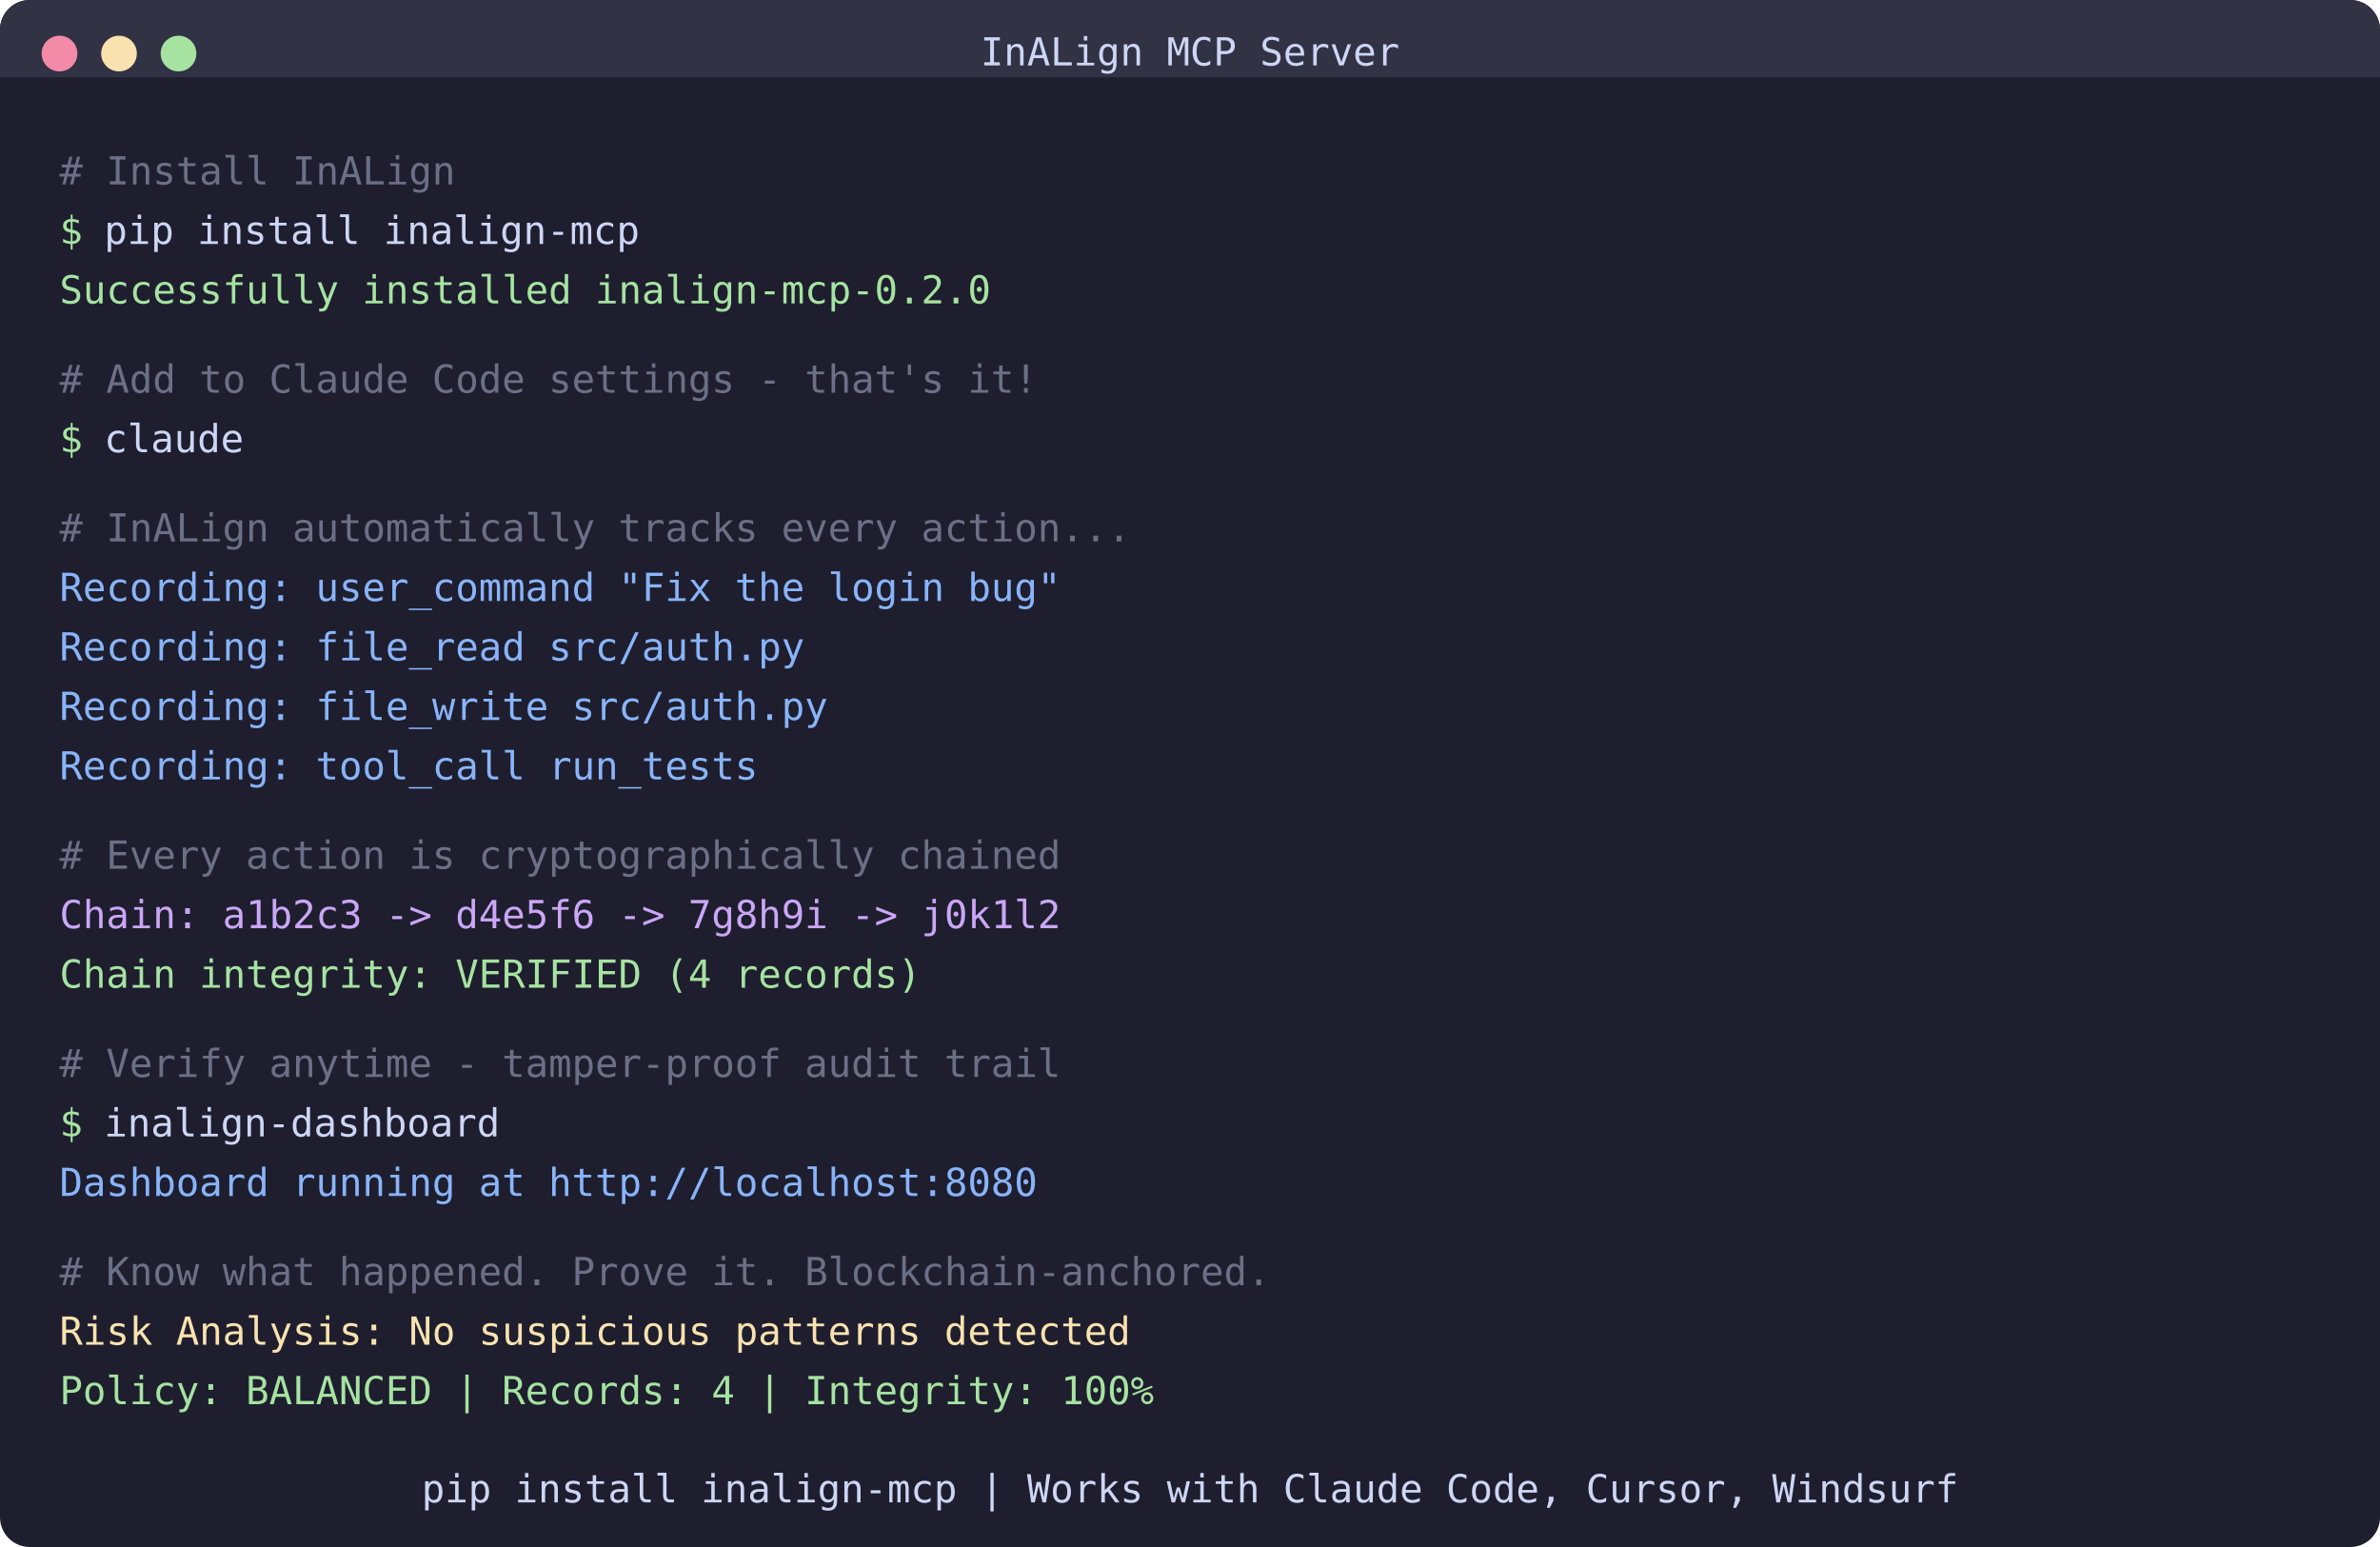
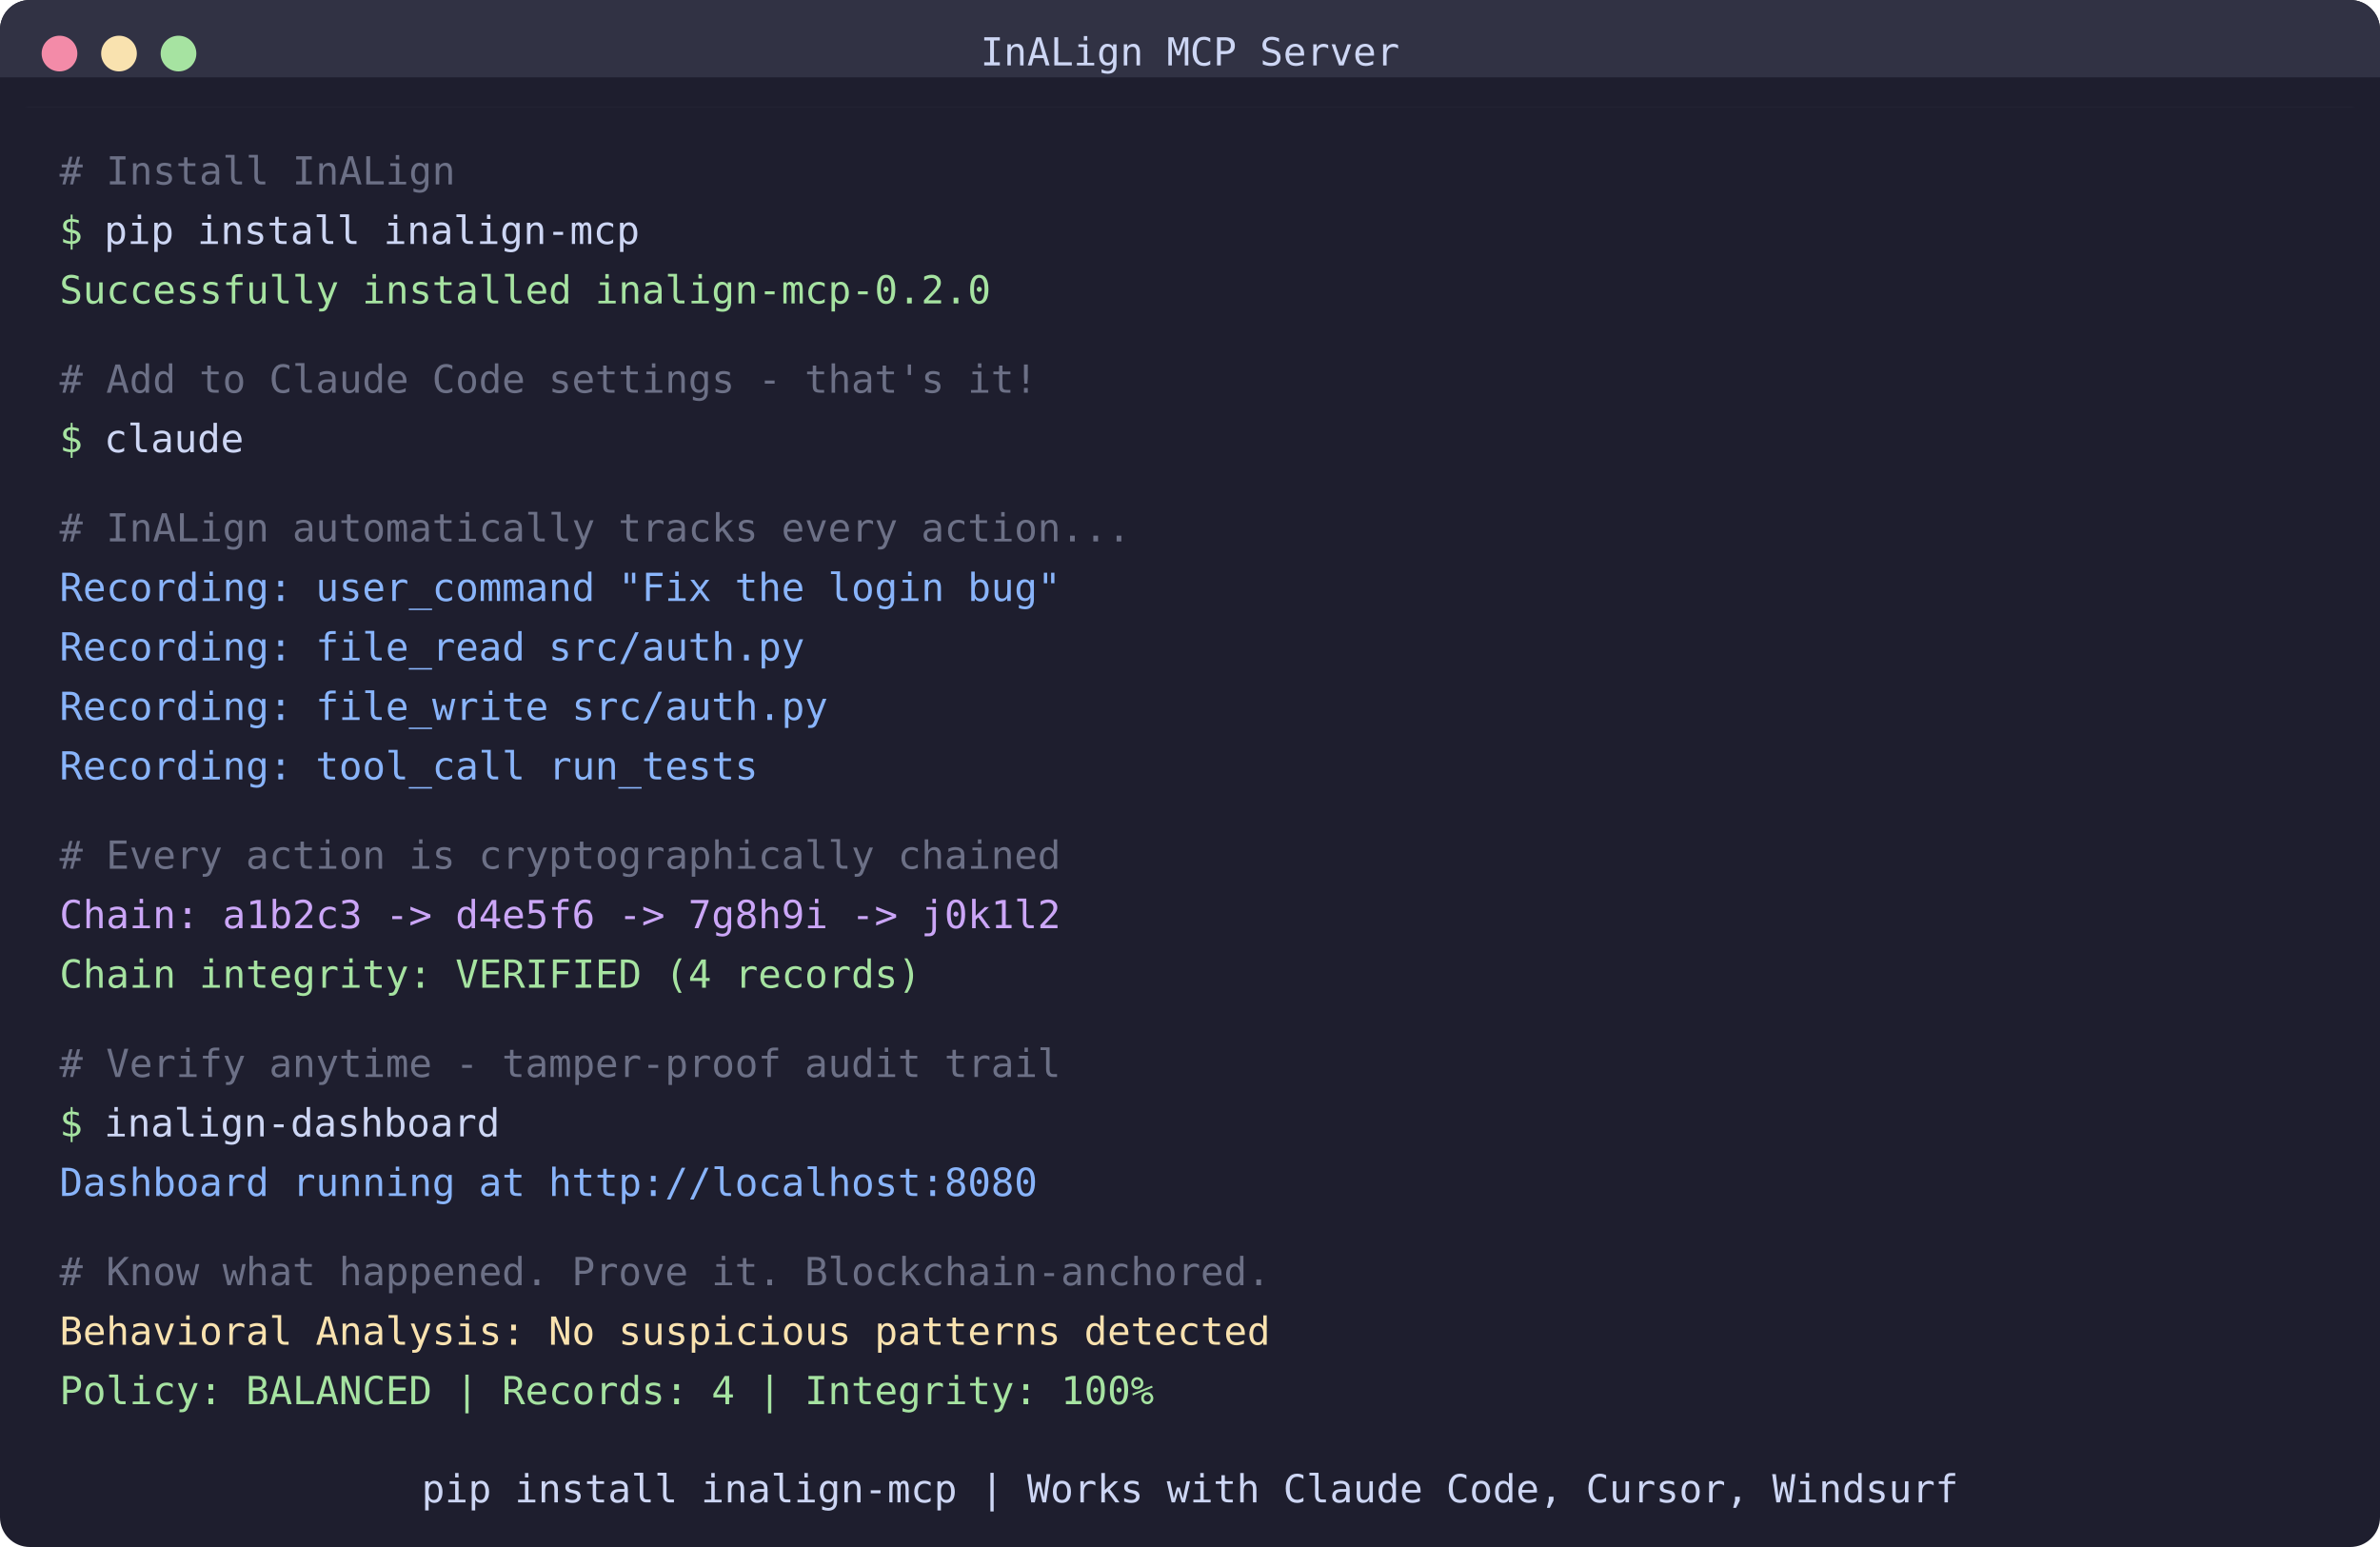
<svg xmlns="http://www.w3.org/2000/svg" width="800" height="520">
  <style>
    .bg { fill: #1e1e2e; }
    .header { fill: #313244; }
    .title { fill: #cdd6f4; font-family: 'SF Mono', 'Cascadia Code', monospace; font-size: 13px; }
    .prompt { fill: #a6e3a1; font-family: 'SF Mono', 'Cascadia Code', monospace; font-size: 13px; }
    .cmd { fill: #cdd6f4; font-family: 'SF Mono', 'Cascadia Code', monospace; font-size: 13px; }
    .comment { fill: #6c7086; font-family: 'SF Mono', 'Cascadia Code', monospace; font-size: 13px; }
    .output { fill: #89b4fa; font-family: 'SF Mono', 'Cascadia Code', monospace; font-size: 13px; }
    .success { fill: #a6e3a1; font-family: 'SF Mono', 'Cascadia Code', monospace; font-size: 13px; }
    .warn { fill: #f9e2af; font-family: 'SF Mono', 'Cascadia Code', monospace; font-size: 13px; }
    .hash { fill: #cba6f7; font-family: 'SF Mono', 'Cascadia Code', monospace; font-size: 13px; }
    .dot-red { fill: #f38ba8; }
    .dot-yellow { fill: #f9e2af; }
    .dot-green { fill: #a6e3a1; }
  </style>
  <rect class="bg" width="800" height="520" rx="10" ry="10" />
  <rect class="header" width="800" height="36" rx="10" ry="10" />
  <rect class="bg" x="0" y="26" width="800" height="10" />
  <circle class="dot-red" cx="20" cy="18" r="6" />
  <circle class="dot-yellow" cx="40" cy="18" r="6" />
  <circle class="dot-green" cx="60" cy="18" r="6" />
  <text class="title" x="400" y="22" text-anchor="middle">InALign MCP Server</text>
  <text class="comment" x="20" y="62"># Install InALign</text>
  <text class="prompt" x="20" y="82">$</text>
  <text class="cmd" x="35" y="82">pip install inalign-mcp</text>
  <text class="success" x="20" y="102">Successfully installed inalign-mcp-0.2.0</text>
  <text class="comment" x="20" y="132"># Add to Claude Code settings - that's it!</text>
  <text class="prompt" x="20" y="152">$</text>
  <text class="cmd" x="35" y="152">claude</text>
  <text class="comment" x="20" y="182"># InALign automatically tracks every action...</text>
  <text class="output" x="20" y="202">Recording: user_command "Fix the login bug"</text>
  <text class="output" x="20" y="222">Recording: file_read src/auth.py</text>
  <text class="output" x="20" y="242">Recording: file_write src/auth.py</text>
  <text class="output" x="20" y="262">Recording: tool_call run_tests</text>
  <text class="comment" x="20" y="292"># Every action is cryptographically chained</text>
  <text class="hash" x="20" y="312">Chain: a1b2c3 -&gt; d4e5f6 -&gt; 7g8h9i -&gt; j0k1l2</text>
  <text class="success" x="20" y="332">Chain integrity: VERIFIED (4 records)</text>
  <text class="comment" x="20" y="362"># Verify anytime - tamper-proof audit trail</text>
  <text class="prompt" x="20" y="382">$</text>
  <text class="cmd" x="35" y="382">inalign-dashboard</text>
  <text class="output" x="20" y="402">Dashboard running at http://localhost:8080</text>
  <text class="comment" x="20" y="432"># Know what happened. Prove it. Blockchain-anchored.</text>
-   <text class="warn" x="20" y="452">Risk Analysis: No suspicious patterns detected</text>
+   <text class="warn" x="20" y="452">Behavioral Analysis: No suspicious patterns detected</text>
  <text class="success" x="20" y="472">Policy: BALANCED | Records: 4 | Integrity: 100%</text>
  <text class="title" x="400" y="505" text-anchor="middle">pip install inalign-mcp  |  Works with Claude Code, Cursor, Windsurf</text>
</svg>
